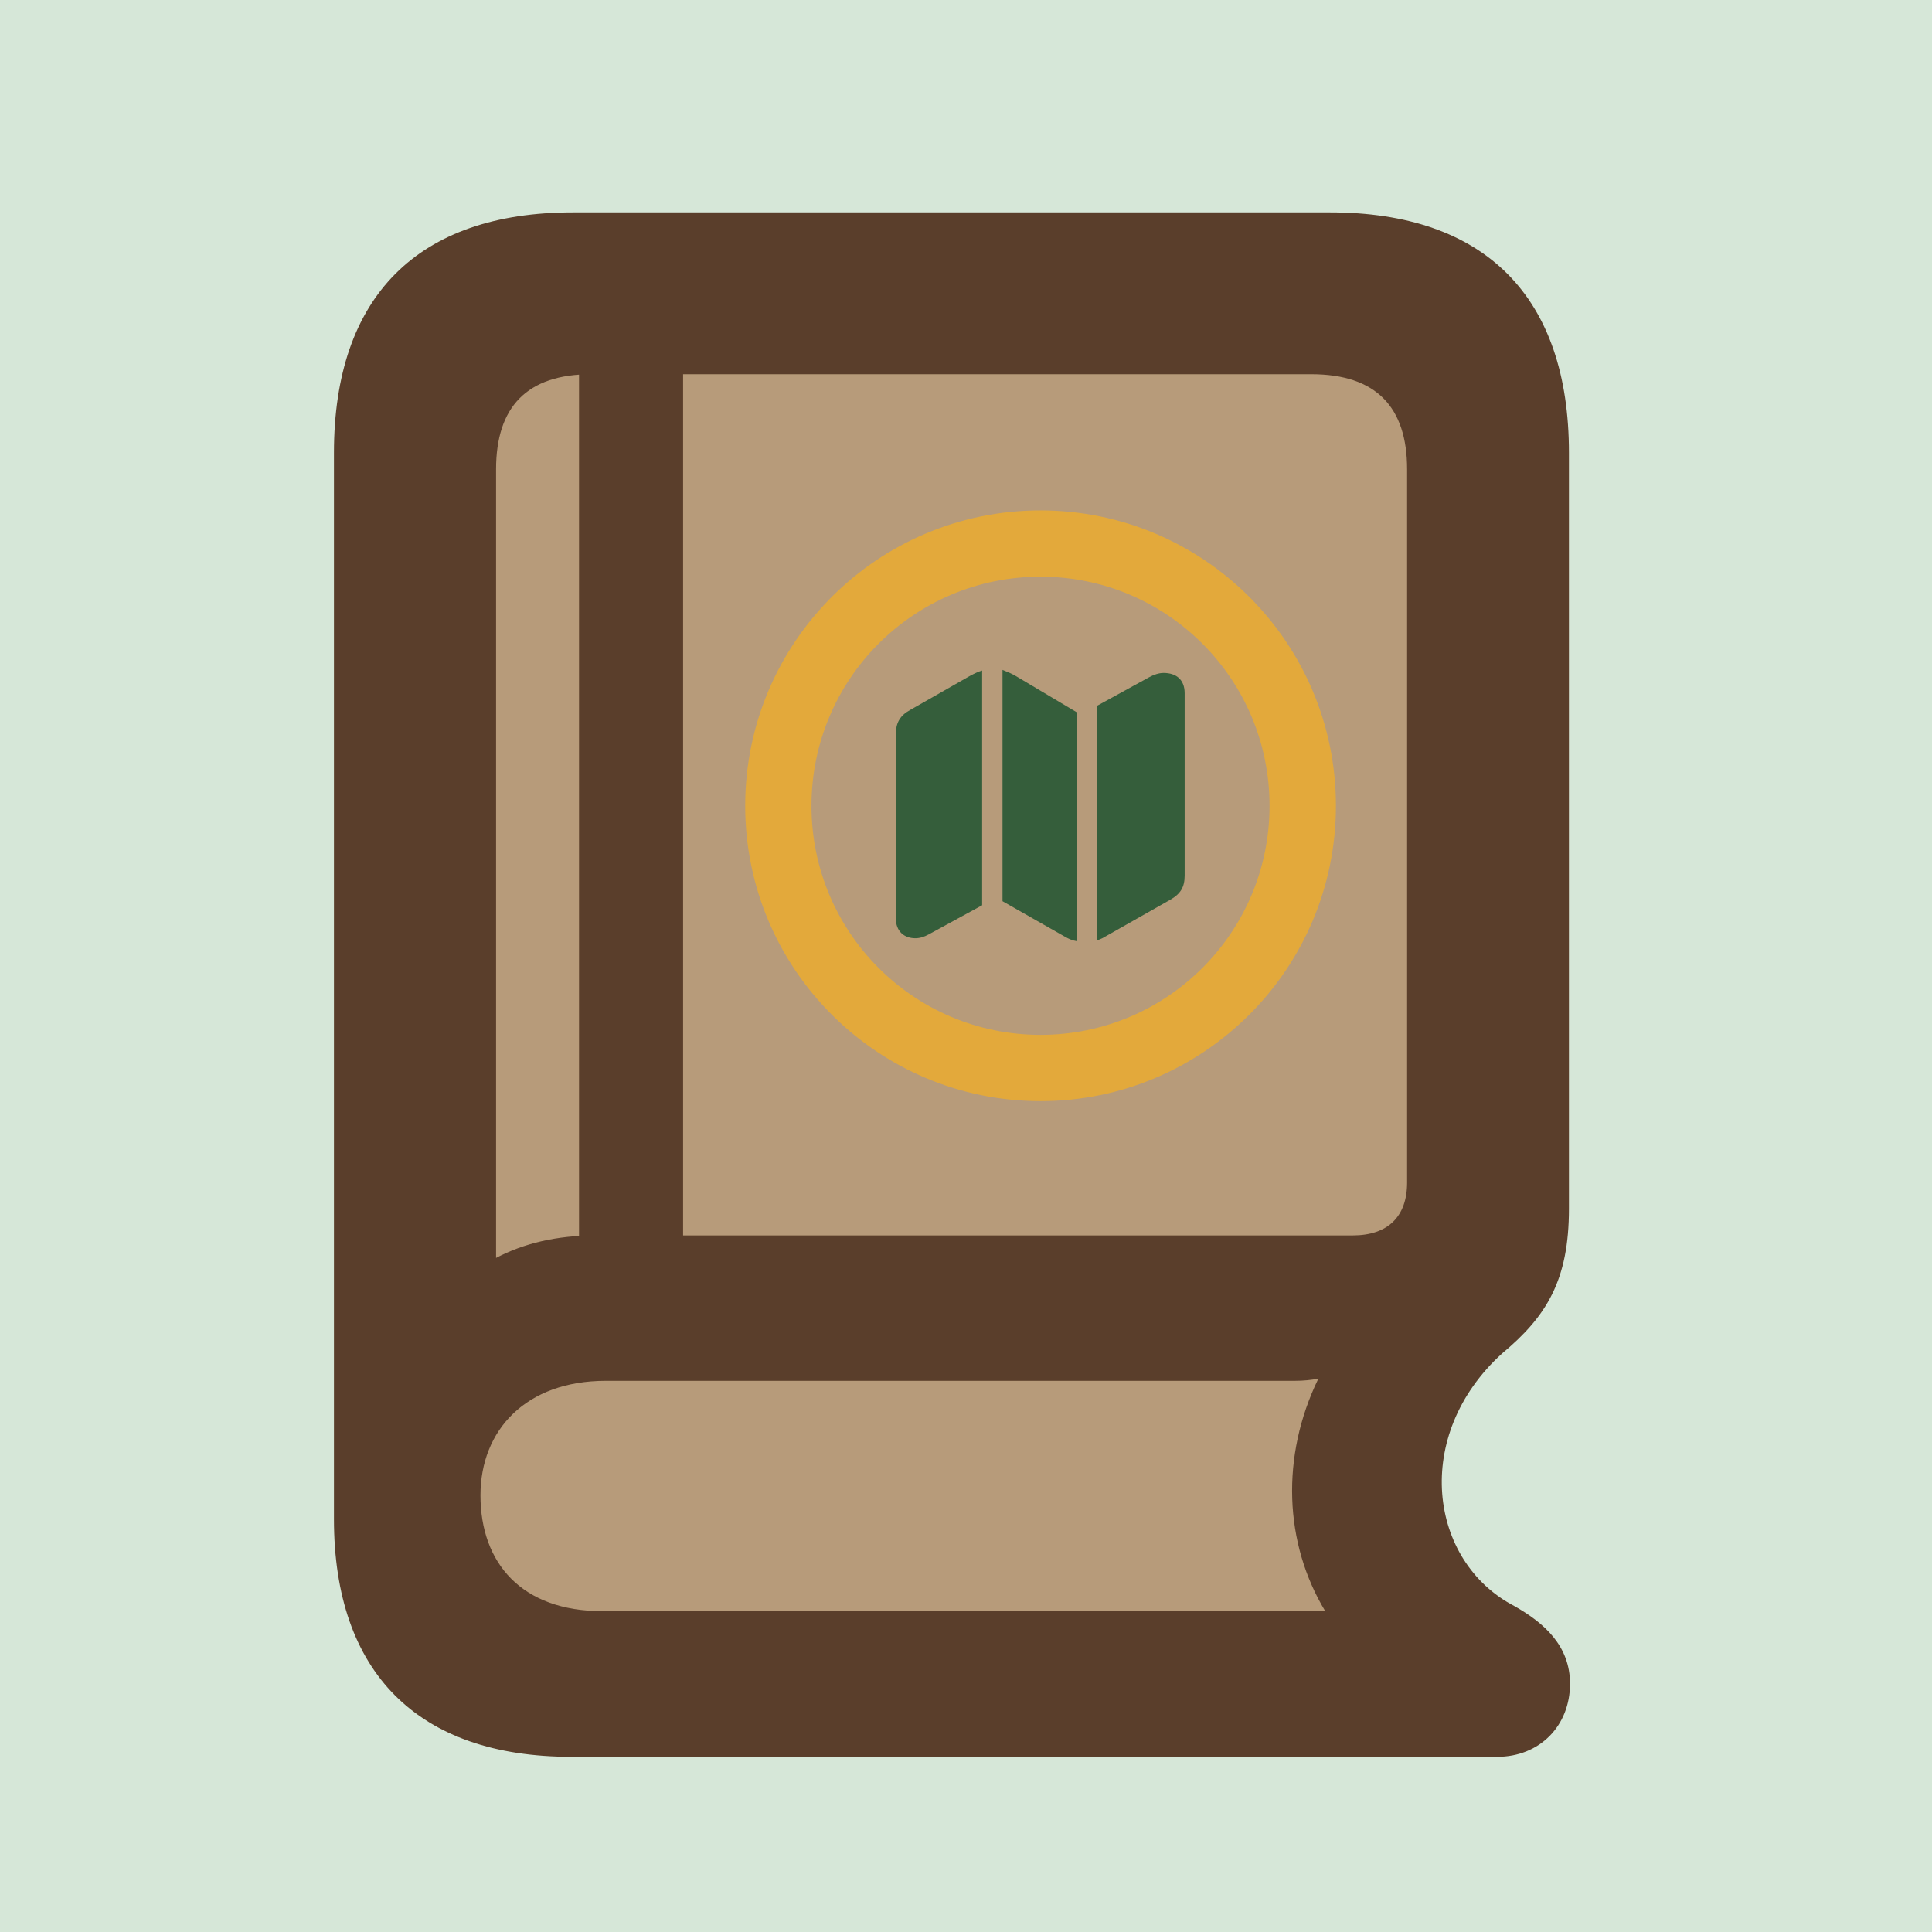
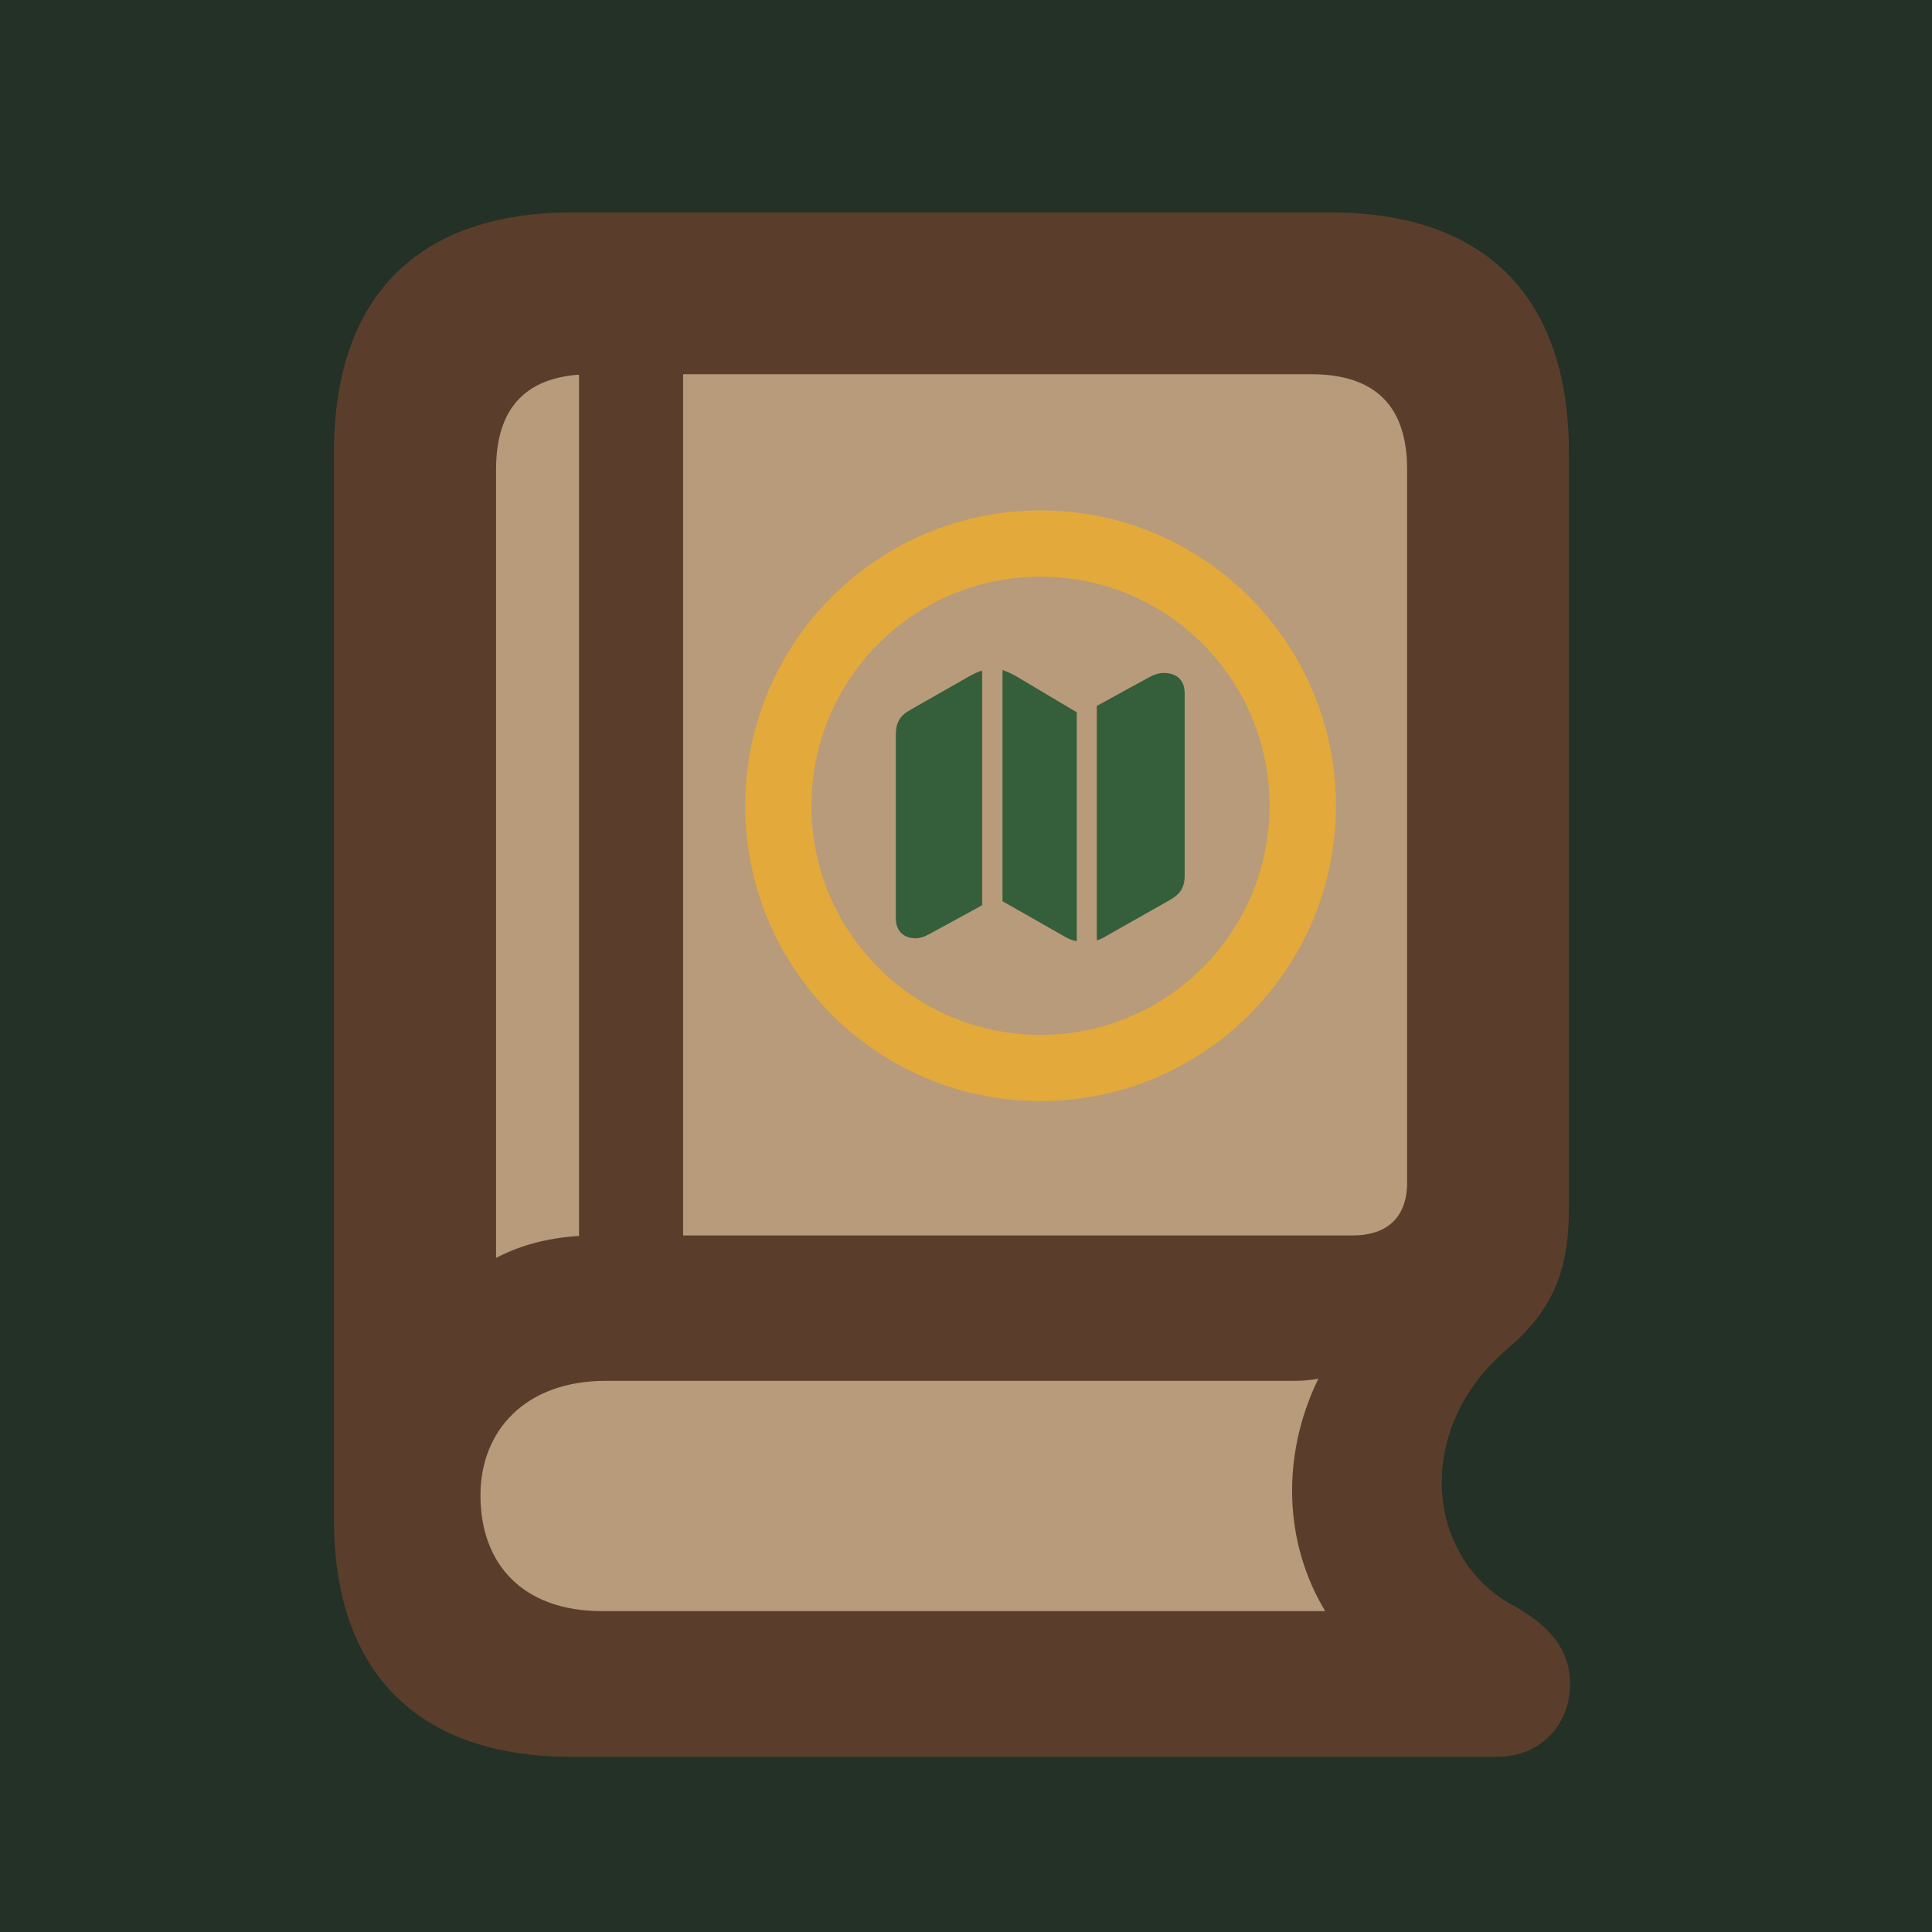
<svg xmlns="http://www.w3.org/2000/svg" viewBox="0 0 1024 1024">
-   <rect fill="#D6E7D8" width="1024" height="1024" />
+   <rect fill="#243127" width="1024" height="1024" />
  <g transform="translate(177 112) scale(24.77)" comment="80%">
    <g>
      <rect fill="#B79B7A" height="27" width="20" x="3" y="3" />
      <path fill="#5A3E2B" d="M5.08 33.07L24.891 33.07C25.793 33.07 26.449 32.414 26.449 31.506C26.449 30.697 25.898 30.205 25.254 29.842C23.426 28.887 23.062 26.197 24.996 24.439C25.945 23.648 26.426 22.875 26.426 21.34L26.426 5.168C26.426 1.828 24.633 0.023 21.311 0.023L5.115 0.023C1.793 0.023 0 1.822 0 5.168L0 27.984C0 31.271 1.799 33.07 5.08 33.07ZM3.469 22.395L3.469 5.52C3.469 4.189 4.125 3.486 5.508 3.486L20.912 3.486C22.301 3.486 22.963 4.189 22.963 5.52L22.963 20.783C22.963 21.51 22.553 21.914 21.797 21.914L5.602 21.914C4.764 21.914 4.061 22.084 3.469 22.395ZM5.742 29.953C4.02 29.953 3.135 28.928 3.135 27.475C3.135 26.08 4.107 25.025 5.818 25.025L20.561 25.025C20.748 25.025 20.906 25.008 21.064 24.979C20.256 26.643 20.332 28.5 21.211 29.953ZM5.244 23.35L7.471 23.35L7.471 2.566L5.244 2.566Z" />
    </g>
    <g transform="scale(0.4) translate(22 16)">
      <path fill="#E3A93B" d="M15.797 31.6C24.521 31.6 31.6 24.521 31.6 15.803C31.6 7.078 24.521 0 15.797 0C7.072 0 0 7.078 0 15.803C0 24.521 7.072 31.6 15.797 31.6ZM15.797 28.055C9.023 28.055 3.545 22.576 3.545 15.803C3.545 9.029 9.023 3.545 15.797 3.545C22.57 3.545 28.049 9.029 28.049 15.803C28.049 22.576 22.57 28.055 15.797 28.055Z" />
      <path fill="#355E3B" d="M8.057 21.814C8.057 22.523 8.508 22.887 9.105 22.887C9.34 22.887 9.58 22.811 9.814 22.682L12.674 21.123L12.674 8.566C12.486 8.619 12.27 8.719 12.012 8.859L8.812 10.682C8.279 10.975 8.057 11.373 8.057 11.971ZM13.764 20.906L17.104 22.805C17.314 22.928 17.508 23.004 17.736 23.045L17.736 10.799L14.484 8.865C14.203 8.707 14.109 8.672 13.764 8.531ZM18.809 22.998C18.902 22.975 19.008 22.934 19.113 22.881L22.723 20.836C23.297 20.514 23.508 20.145 23.508 19.535L23.508 9.779C23.508 9.041 23.045 8.695 22.377 8.695C22.125 8.695 21.855 8.789 21.598 8.93L18.809 10.459Z" />
    </g>
  </g>
</svg>
